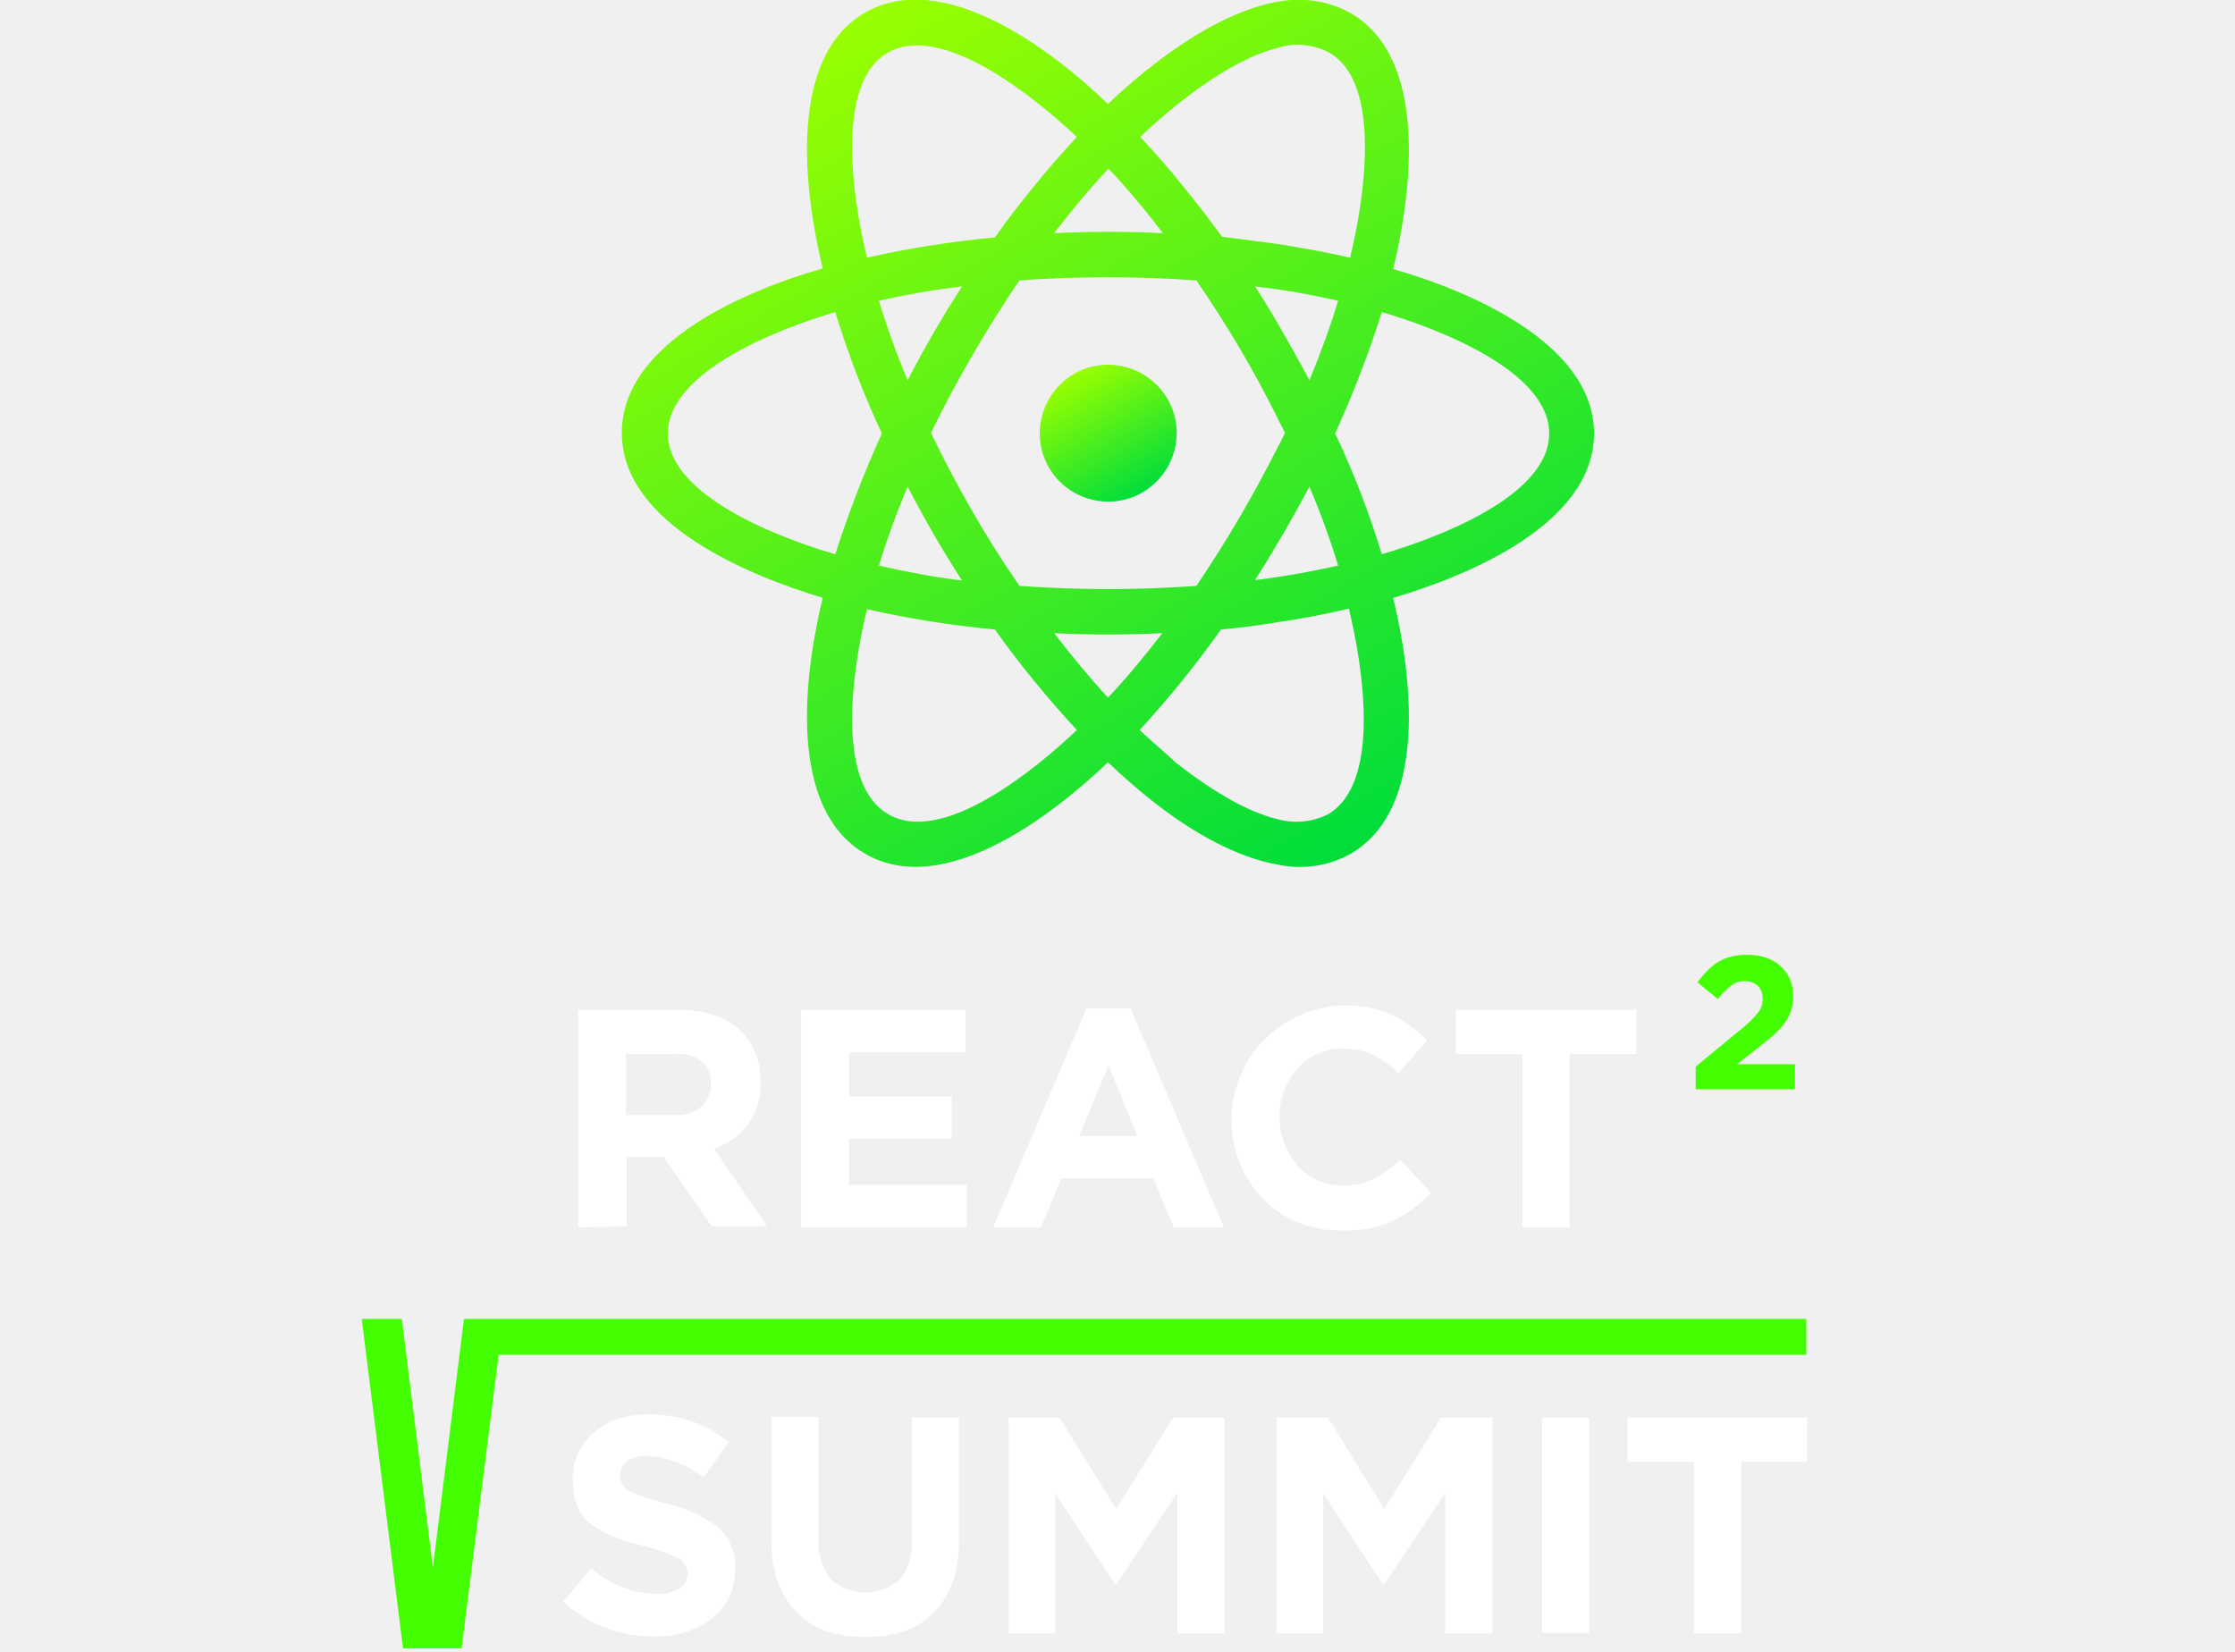
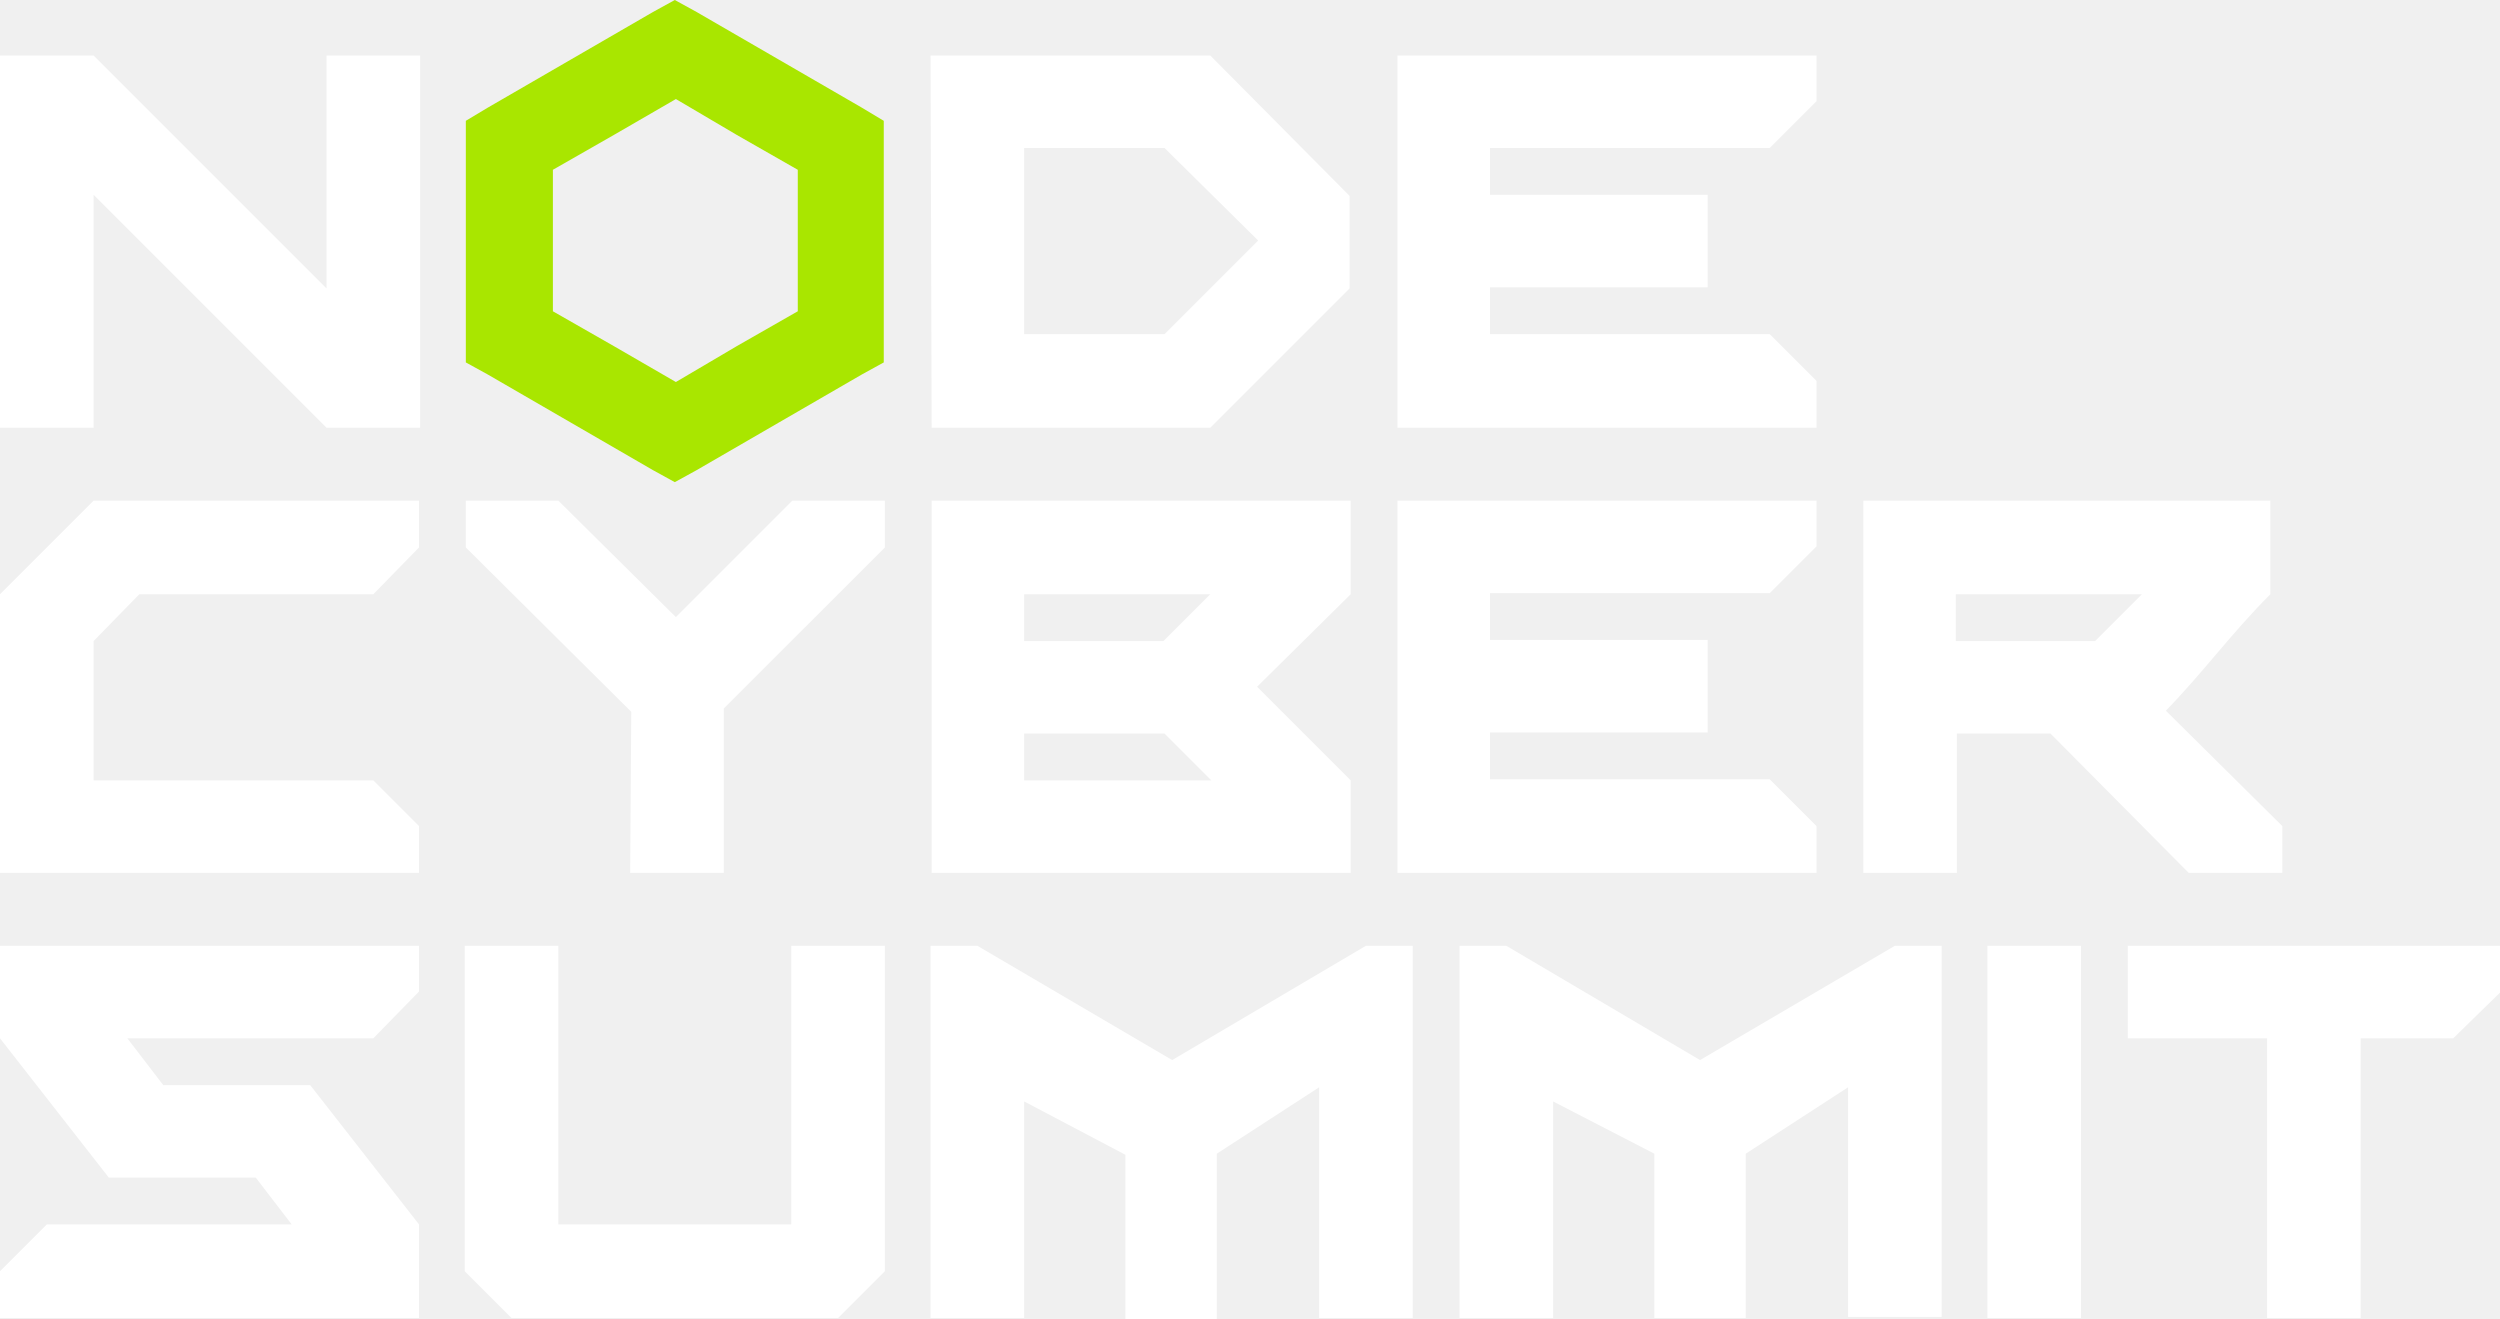
- <svg xmlns="http://www.w3.org/2000/svg" version="1.1" id="Layer_1" x="0px" y="0px" width="373.8px" height="276.2px" viewBox="0 0 373.8 276.2" style="enable-background:new 0 0 373.8 276.2;" xml:space="preserve">
-   <style type="text/css">
- 	.st0{fill-rule:evenodd;clip-rule:evenodd;fill:url(#SVGID_1_);}
- 	.st1{fill-rule:evenodd;clip-rule:evenodd;fill:url(#SVGID_2_);}
- 	.st2{fill:#FFFFFF;}
- 	.st3{fill-rule:evenodd;clip-rule:evenodd;fill:#43FF01;}
- 	.st4{fill:#43FF01;}
- </style>
-   <linearGradient id="SVGID_1_" gradientUnits="userSpaceOnUse" x1="568.714" y1="3068.989" x2="649.941" y2="3209.674" gradientTransform="matrix(1 0 0 1 -424.03 -3066.88)">
-     <stop offset="0" style="stop-color:#99FF00" />
-     <stop offset="1" style="stop-color:#00DD3B" />
-   </linearGradient>
-   <path class="st0" d="M145,43.1c-2.2-9-5.6-29.1,3.5-34.3l0,0c9.1-5.2,24.8,7.7,31.6,14.1c-4.9,5.3-9.5,10.9-13.7,16.8  C159.2,40.4,152,41.5,145,43.1L145,43.1L145,43.1z M176.3,39c3-3.9,6-7.5,9.1-10.8c3.2,3.4,6.2,7,9.1,10.8  C188.4,38.7,182.3,38.7,176.3,39z M170.5,46.9c9.8-0.7,19.7-0.7,29.6,0c5,7.3,9.6,15,13.5,22.9c0.4,0.9,0.9,1.7,1.3,2.6  c-0.4,0.9-0.8,1.7-1.3,2.6c-4,7.9-8.5,15.6-13.5,23c-9.8,0.7-19.7,0.7-29.6,0c-5.6-8.1-10.5-16.7-14.8-25.6  C160,63.6,165,55,170.5,46.9L170.5,46.9z M213.7,90.8c1.9-3.1,3.6-6.3,5.3-9.4c1.9,4.5,3.5,8.9,4.8,13.2c-3.2,0.7-6.6,1.4-10.1,1.9  c-1.3,0.2-2.5,0.4-3.8,0.5C211.2,95,212.5,92.9,213.7,90.8L213.7,90.8z M147,50.3c4.4-1,9-1.8,13.9-2.4c-3.3,5.1-6.3,10.3-9.1,15.7  C149.9,59.1,148.3,54.6,147,50.3L147,50.3L147,50.3z M190.6,122.1c4.9-5.3,9.4-10.9,13.6-16.8c3.2-0.3,6.3-0.7,9.3-1.2  c4.2-0.6,8.3-1.4,12.1-2.3c2.2,9.1,5.6,29.1-3.5,34.4l0,0c-2.6,1.3-5.6,1.6-8.5,0.8c-4.9-1.2-10.6-4.5-16.9-9.4  C194.8,125.8,192.7,124.1,190.6,122.1L190.6,122.1z M151.8,81.4c2.8,5.4,5.8,10.6,9.1,15.7c-4.9-0.6-9.5-1.5-13.9-2.5  C148.3,90.3,149.9,85.9,151.8,81.4z M145,101.9c7.1,1.6,14.2,2.7,21.4,3.4c4.2,5.9,8.8,11.5,13.7,16.8c-6.7,6.4-22.4,19.4-31.5,14.1  l0,0C139.4,131,142.8,110.9,145,101.9L145,101.9L145,101.9z M111.7,72.5c0-10.5,19.1-17.7,28-20.3c2.1,6.9,4.7,13.7,7.8,20.3  c-3,6.6-5.6,13.3-7.8,20.2C130.7,90.1,111.7,83,111.7,72.5z M137.6,100c-3.1,12.7-6,35.2,7.1,42.8l0,0c13.1,7.6,31.2-6.3,40.6-15.3  c2.3,2.2,4.5,4.1,6.7,5.9c7.6,6.1,15,10,21.6,11.2c4.2,0.9,8.6,0.3,12.3-1.8l0,0c13.1-7.6,10.2-30.1,7.1-42.8  c12.6-3.7,33.6-12.4,33.6-27.5S245.6,48.6,233,45c3.1-12.7,6-35.2-7.1-42.8l0,0c-3.7-2.1-8.1-2.7-12.3-1.9  C203.1,2.2,192,11,185.3,17.4c-9.4-9.1-27.5-22.8-40.6-15.3l0,0c-13.1,7.5-10.2,30.1-7.1,42.8C125,48.5,104,57.2,104,72.4  S125.1,96.2,137.6,100L137.6,100z M213.7,54.1c-1.2-2.1-2.5-4.2-3.8-6.2c1.3,0.2,2.6,0.3,3.8,0.5c3.5,0.5,6.9,1.2,10.1,1.9  c-1.3,4.3-2.9,8.7-4.8,13.3C217.3,60.4,215.5,57.2,213.7,54.1L213.7,54.1z M190.7,22.9c4.9-4.7,14.6-12.8,23-14.9  c2.8-0.9,5.9-0.6,8.6,0.8l0,0c9.1,5.2,5.7,25.3,3.5,34.3c-3.8-0.9-7.9-1.6-12.1-2.3c-3-0.4-6.1-0.8-9.3-1.2  C200.1,33.8,195.6,28.1,190.7,22.9L190.7,22.9z M231.1,92.7c-2.1-6.9-4.7-13.7-7.8-20.2c3-6.6,5.6-13.3,7.8-20.3  c8.9,2.6,28,9.7,28,20.3S240,90.1,231.1,92.7z M176.3,105.9c6,0.3,12.1,0.3,18.1,0c-3,3.9-6,7.5-9.1,10.8  C182.3,113.4,179.3,109.8,176.3,105.9z" />
-   <linearGradient id="SVGID_2_" gradientUnits="userSpaceOnUse" x1="603.645" y1="3129.419" x2="615.098" y2="3149.25" gradientTransform="matrix(1 0 0 1 -424.03 -3066.88)">
-     <stop offset="0" style="stop-color:#99FF00" />
-     <stop offset="1" style="stop-color:#00DD3B" />
-   </linearGradient>
-   <path class="st1" d="M185.4,83.9c6.3,0,11.4-5.2,11.4-11.5S191.6,61,185.3,61s-11.4,5.2-11.4,11.5S179,83.9,185.4,83.9z" />
-   <g>
-     <path class="st2" d="M96.7,205.3v-36.4h16.6c4.6,0,8.2,1.2,10.7,3.6c2.2,2.3,3.3,5.3,3.2,8.4c0.3,5.1-2.9,9.7-7.8,11.2l8.9,13H119   l-8-11.6h-6.2v11.6L96.7,205.3z M104.7,186.5h8.1c1.6,0.1,3.3-0.4,4.5-1.4c1.1-1,1.6-2.4,1.6-3.8c0.1-1.5-0.5-3-1.6-3.8   c-1.3-1-3-1.4-4.6-1.2h-8C104.7,176.1,104.7,186.5,104.7,186.5z" />
-     <polygon class="st2" points="134,205.3 134,168.9 161.5,168.9 161.5,176 142,176 142,183.4 159.2,183.4 159.2,190.5 142,190.5    142,198.2 161.7,198.2 161.7,205.3  " />
-     <path class="st2" d="M166.1,205.3l15.6-36.6h7.4l15.6,36.6h-8.4l-3.4-8.2h-15.4l-3.4,8.2L166.1,205.3L166.1,205.3z M180.5,190h9.7   l-4.8-11.8L180.5,190z" />
-     <path class="st2" d="M224.3,205.8c-5,0.1-9.8-1.8-13.3-5.5c-7.2-7.8-6.6-20,1.2-27.1c5.6-5.1,13.5-6.4,20.4-3.6   c2.3,1.2,4.3,2.6,6.1,4.4l-4.8,5.5c-1.2-1.2-2.8-2.3-4.3-3.1c-1.5-0.7-3.3-1-5-1c-2.9-0.1-5.7,1.2-7.6,3.3c-4,4.7-4,11.6,0,16.2   c1.9,2.2,4.7,3.4,7.6,3.4c1.7,0,3.5-0.3,5.1-1.1c1.6-0.9,3.2-1.9,4.5-3.2l5.1,5.5c-1.8,2-4,3.6-6.4,4.7   C230.2,205.5,227.2,205.9,224.3,205.8L224.3,205.8z" />
-     <polygon class="st2" points="254.6,205.3 254.6,176.3 243.5,176.3 243.5,168.9 273.7,168.9 273.7,176.3 262.5,176.3 262.5,205.3     " />
-     <path class="st2" d="M109.5,273.7c-5.7,0.1-11.1-2-15.3-5.8l4.7-5.6c2.9,2.6,6.8,4.2,10.8,4.3c1.3,0.1,2.6-0.2,3.9-0.9   c0.9-0.6,1.4-1.5,1.4-2.5s-0.6-2-1.4-2.5c-1.9-0.9-3.8-1.6-5.8-2.1c-1.7-0.4-3.4-0.9-5-1.5c-1.3-0.5-2.5-1.1-3.7-2   c-1.1-0.8-2.1-1.9-2.5-3.1c-0.6-1.4-0.8-2.9-0.8-4.5c-0.1-3,1.2-5.9,3.5-7.9c2.5-2.1,5.8-3.1,9.2-3c4.9-0.1,9.6,1.5,13.4,4.6   l-4.2,5.9c-2.7-2.1-5.9-3.3-9.3-3.6c-1.2-0.1-2.5,0.3-3.5,0.9c-0.8,0.6-1.2,1.4-1.2,2.4c0,1.1,0.6,2.1,1.5,2.6   c2,0.9,4.2,1.6,6.3,2.1c3.2,0.7,6.1,2.1,8.7,4c1.9,1.8,2.9,4.3,2.7,6.9c0.2,3.2-1.2,6.2-3.7,8.2C116.4,272.8,113,273.8,109.5,273.7   L109.5,273.7z" />
-     <path class="st2" d="M144.7,273.8c-4.9,0-8.8-1.3-11.5-4.2c-2.7-2.7-4.2-6.7-4.2-11.9v-20.7h7.9v20.5c-0.2,2.4,0.6,4.7,2,6.6   c3.2,3,8.3,3,11.6,0.1c1.4-1.8,2.2-4.1,2-6.4v-20.7h7.9v20.4c0,5.4-1.4,9.3-4.2,12.2C153.6,272.4,149.7,273.8,144.7,273.8   L144.7,273.8z" />
-     <polygon class="st2" points="168.7,273.2 168.7,237.1 177.2,237.1 186.7,252.4 196.2,237.1 204.8,237.1 204.8,273.2 196.9,273.2    196.9,249.7 186.7,265 186.5,265 176.5,249.8 176.5,273.2  " />
-     <polygon class="st2" points="213.5,273.2 213.5,237.1 222.1,237.1 231.5,252.4 241,237.1 249.6,237.1 249.6,273.2 241.7,273.2    241.7,249.7 231.5,265 231.3,265 221.3,249.8 221.3,273.2  " />
-     <rect x="257.9" y="237.1" class="st2" width="7.9" height="36" />
-     <polygon class="st2" points="283.3,273.2 283.3,244.5 272.2,244.5 272.2,237.1 302.2,237.1 302.2,244.5 291.2,244.5 291.2,273.2     " />
-     <path class="st3" d="M77.6,220.6l-5.2,41.6l-5.2-41.6h-6.7l6.9,55.1h9.8l6.2-49.1h218.7v-6H77.6z" />
-     <path class="st4" d="M283.6,182.3v-3.9l7.4-6.1c1.5-1.2,2.5-2.2,3-2.9c0.6-0.7,0.8-1.5,0.8-2.4c0-0.9-0.3-1.6-0.8-2.1   c-0.6-0.5-1.3-0.8-2.2-0.8c-0.8,0-1.6,0.2-2.2,0.7c-0.7,0.5-1.4,1.2-2.3,2.3l-3.4-2.8c1.2-1.6,2.4-2.8,3.6-3.5   c1.2-0.7,2.8-1.1,4.7-1.1c2.3,0,4.2,0.6,5.6,1.9c1.4,1.3,2.1,2.9,2.1,5c0,1.2-0.2,2.3-0.7,3.3c-0.5,1-1.1,1.8-1.8,2.5   s-1.9,1.7-3.3,2.8l-3.6,2.8h9.7v4.2H283.6z" />
-   </g>
+ <svg xmlns="http://www.w3.org/2000/svg" version="1.1" id="Layer_1" x="0" y="0" viewBox="0 0 229.7 121.1" xml:space="preserve">
+   <style>
+     .st0{fill:#fff}
+   </style>
+   <path class="st0" d="M208.3 121.1h8.6V95.4h8.5l4.3-4.2v-4.3h-34.2v8.5h12.8zM182.6 121.1h8.6V86.9h-8.6v10.2zM77 121.1l4.3-4.3V86.9h-8.6v25.6H51.3V86.9h-8.6v29.9l4.3 4.3h30zM201.1 80.2h8.6v-4.3L199 65.3c3.5-3.6 6-7.1 9.6-10.7V46h-37.4v34.2h8.6V67.4h8.6l12.7 12.8zm-21.4-21.3v-4.3h17.1l-4.3 4.3h-12.8zM121.2 99.9v21.2h8.6V86.9h-4.3l-17.8 10.5-17.9-10.5h-4.3v34.2h8.6v-19.9l9.3 4.9v15.1h8.4V106l9.4-6.1zM169.8 99.9V121h8.6V86.9h-4.3l-17.9 10.5-17.8-10.5h-4.3v34.2h8.6v-19.9l9.3 4.8v15.1h8.4V106l9.4-6.1zM107 67.4l4.3 4.3H94.1v-4.3H107zm-12.9-8.5v-4.3h17.1l-4.3 4.3H94.1zm-8.5 21.3h38.5v-8.5l-8.6-8.6 8.6-8.5V46H85.6v34.2zM57.9 80.2h8.6V65.1l14.8-14.8V46h-8.5L62.1 56.7 51.3 46h-8.5v4.3L58 65.4zM8.6 71.7V58.9l4.2-4.3h21.5l4.2-4.3V46H8.6L0 54.6v25.6h38.5v-4.3l-4.2-4.2zM128.4 39.3h38.5V35l-4.3-4.3h-25.7v-4.3h20v-8.5h-20v-4.3h25.7l4.3-4.3V5.1h-38.5v34.2zM128.4 80.2h38.5v-4.3l-4.3-4.3h-25.7v-4.3h20v-8.5h-20v-4.3h25.7l4.3-4.3V46h-38.5v34.2zM85.6 39.3h25.6L124 26.5V18L111.2 5.1H85.5l.1 34.2zM107 13.6l8.6 8.5-8.6 8.6H94.1V13.6H107zM30 39.3h8.6V5.1H30v21.4L8.6 5.1H0v34.2h8.6V17.9L30 39.3z" />
+   <path d="M64 1.1l7.6 4.4 7.6 4.4 2 1.2v22.2l-2 1.1-7.6 4.4-7.6 4.4-2 1.1-2-1.1-7.6-4.4-7.6-4.4-2-1.1V11.1l2-1.2 7.6-4.4L60 1.1 62 0l2 1.1zm3.7 11.3l-5.6-3.3-5.7 3.3-5.6 3.2v13l5.6 3.2 5.7 3.3 5.6-3.3 5.6-3.2v-13l-5.6-3.2z" fill="#a9e600" />
+   <path class="st0" d="M11.7 95.4h22.6l4.2-4.3v-4.2H0v8.5l10 12.8h13.5l3.3 4.3H4.3L0 116.8v4.3h38.5v-8.6l-10-12.8H15z" />
</svg>
